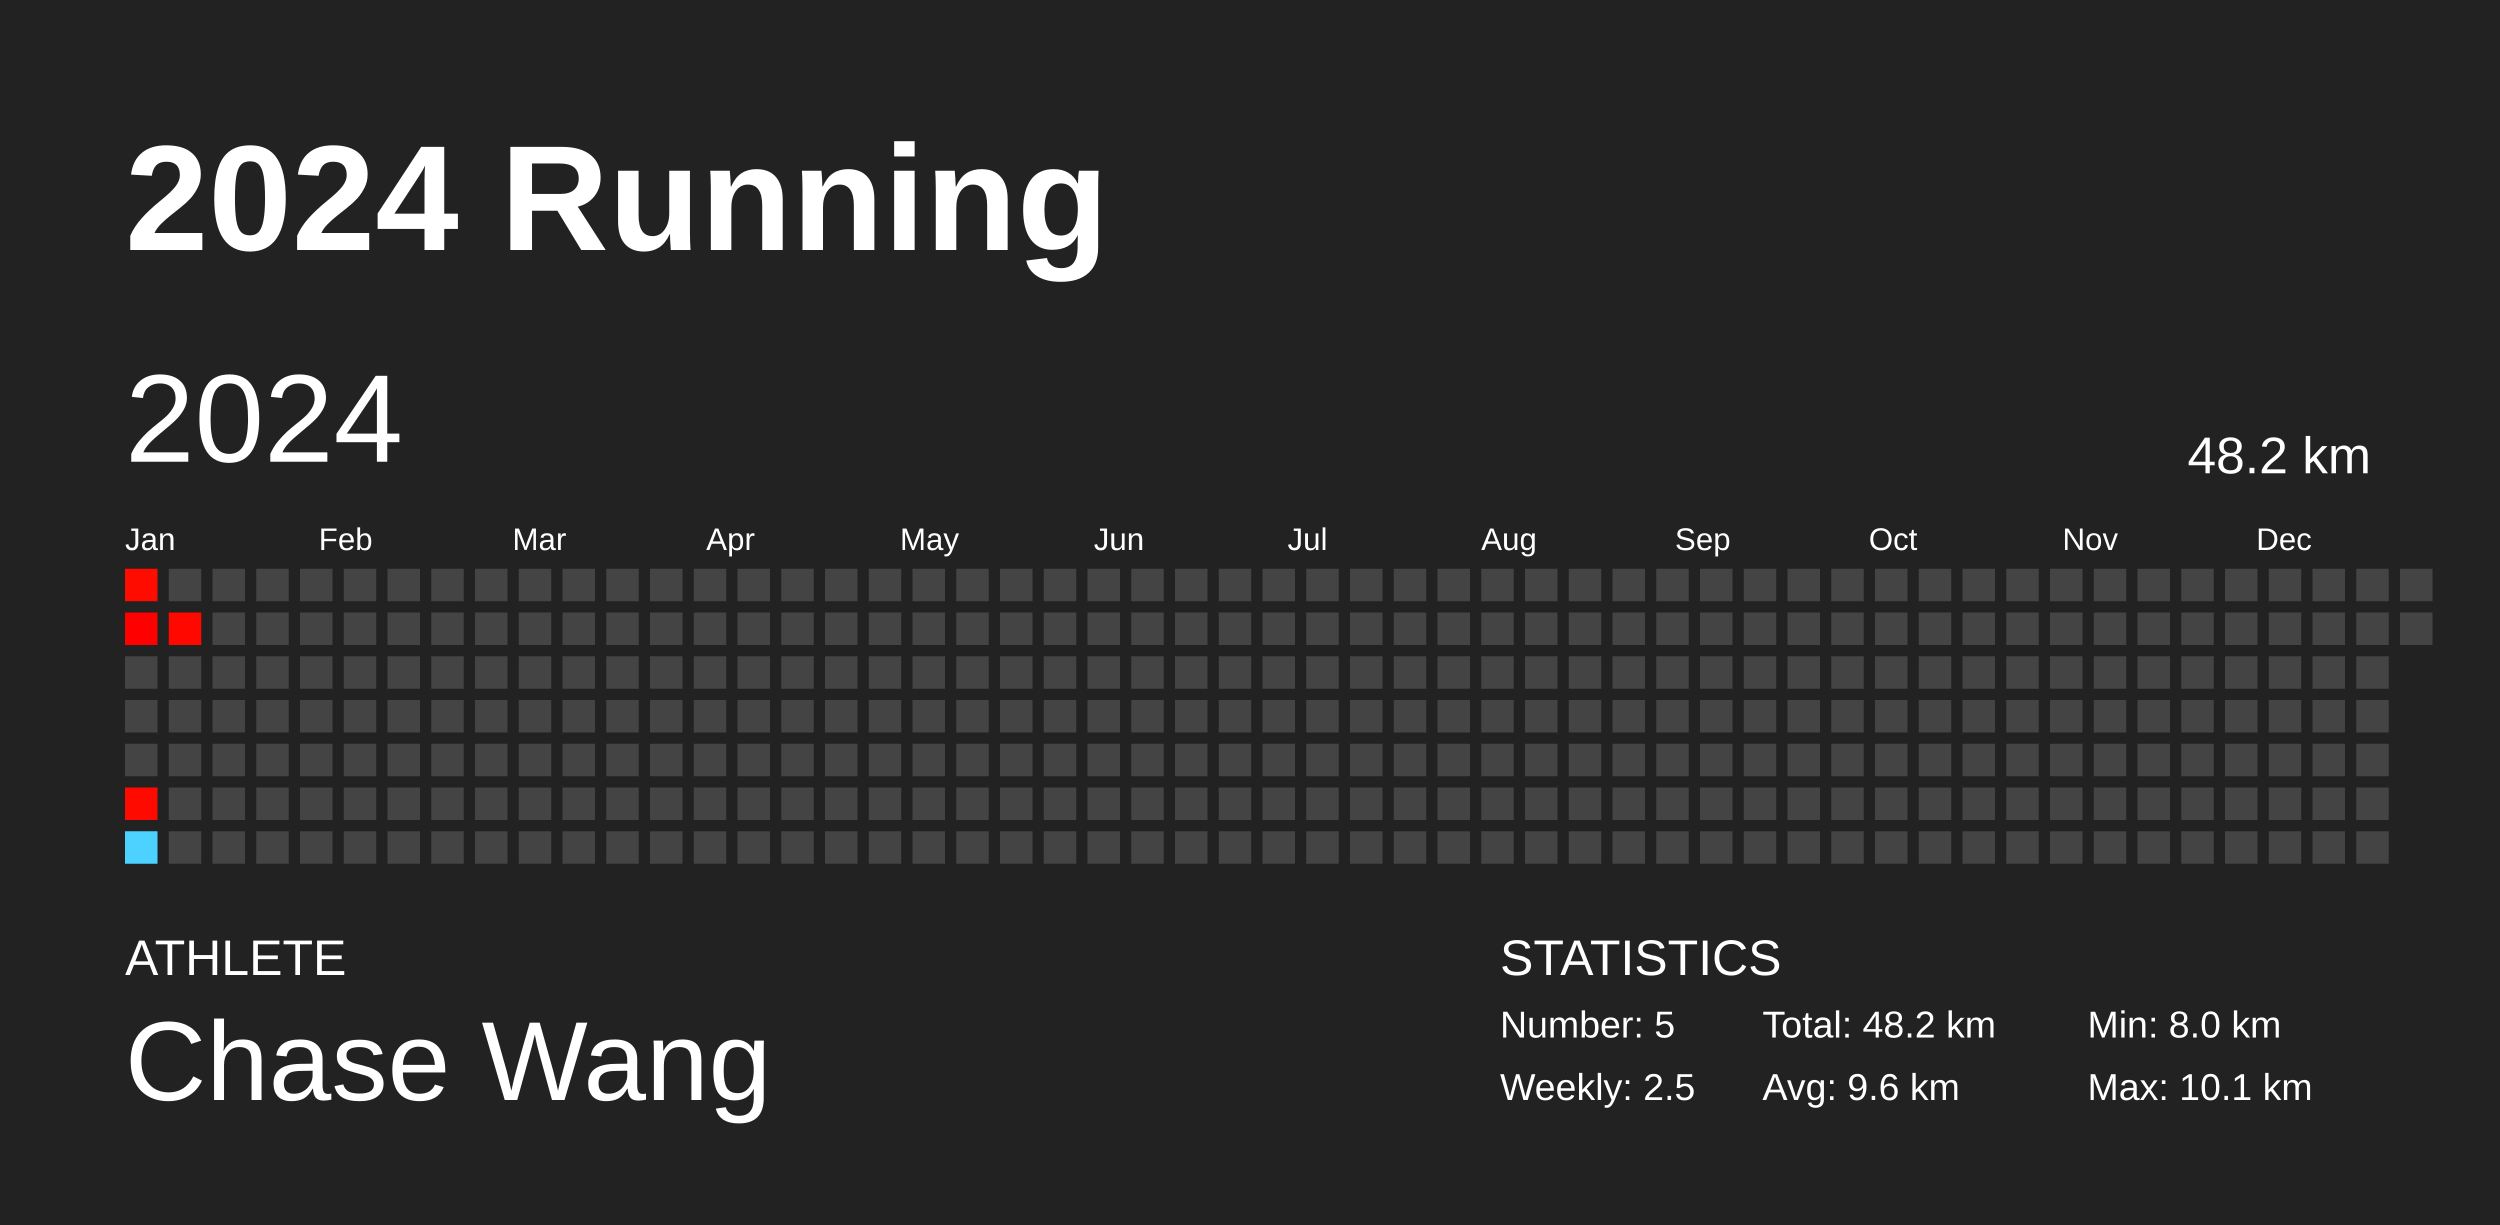
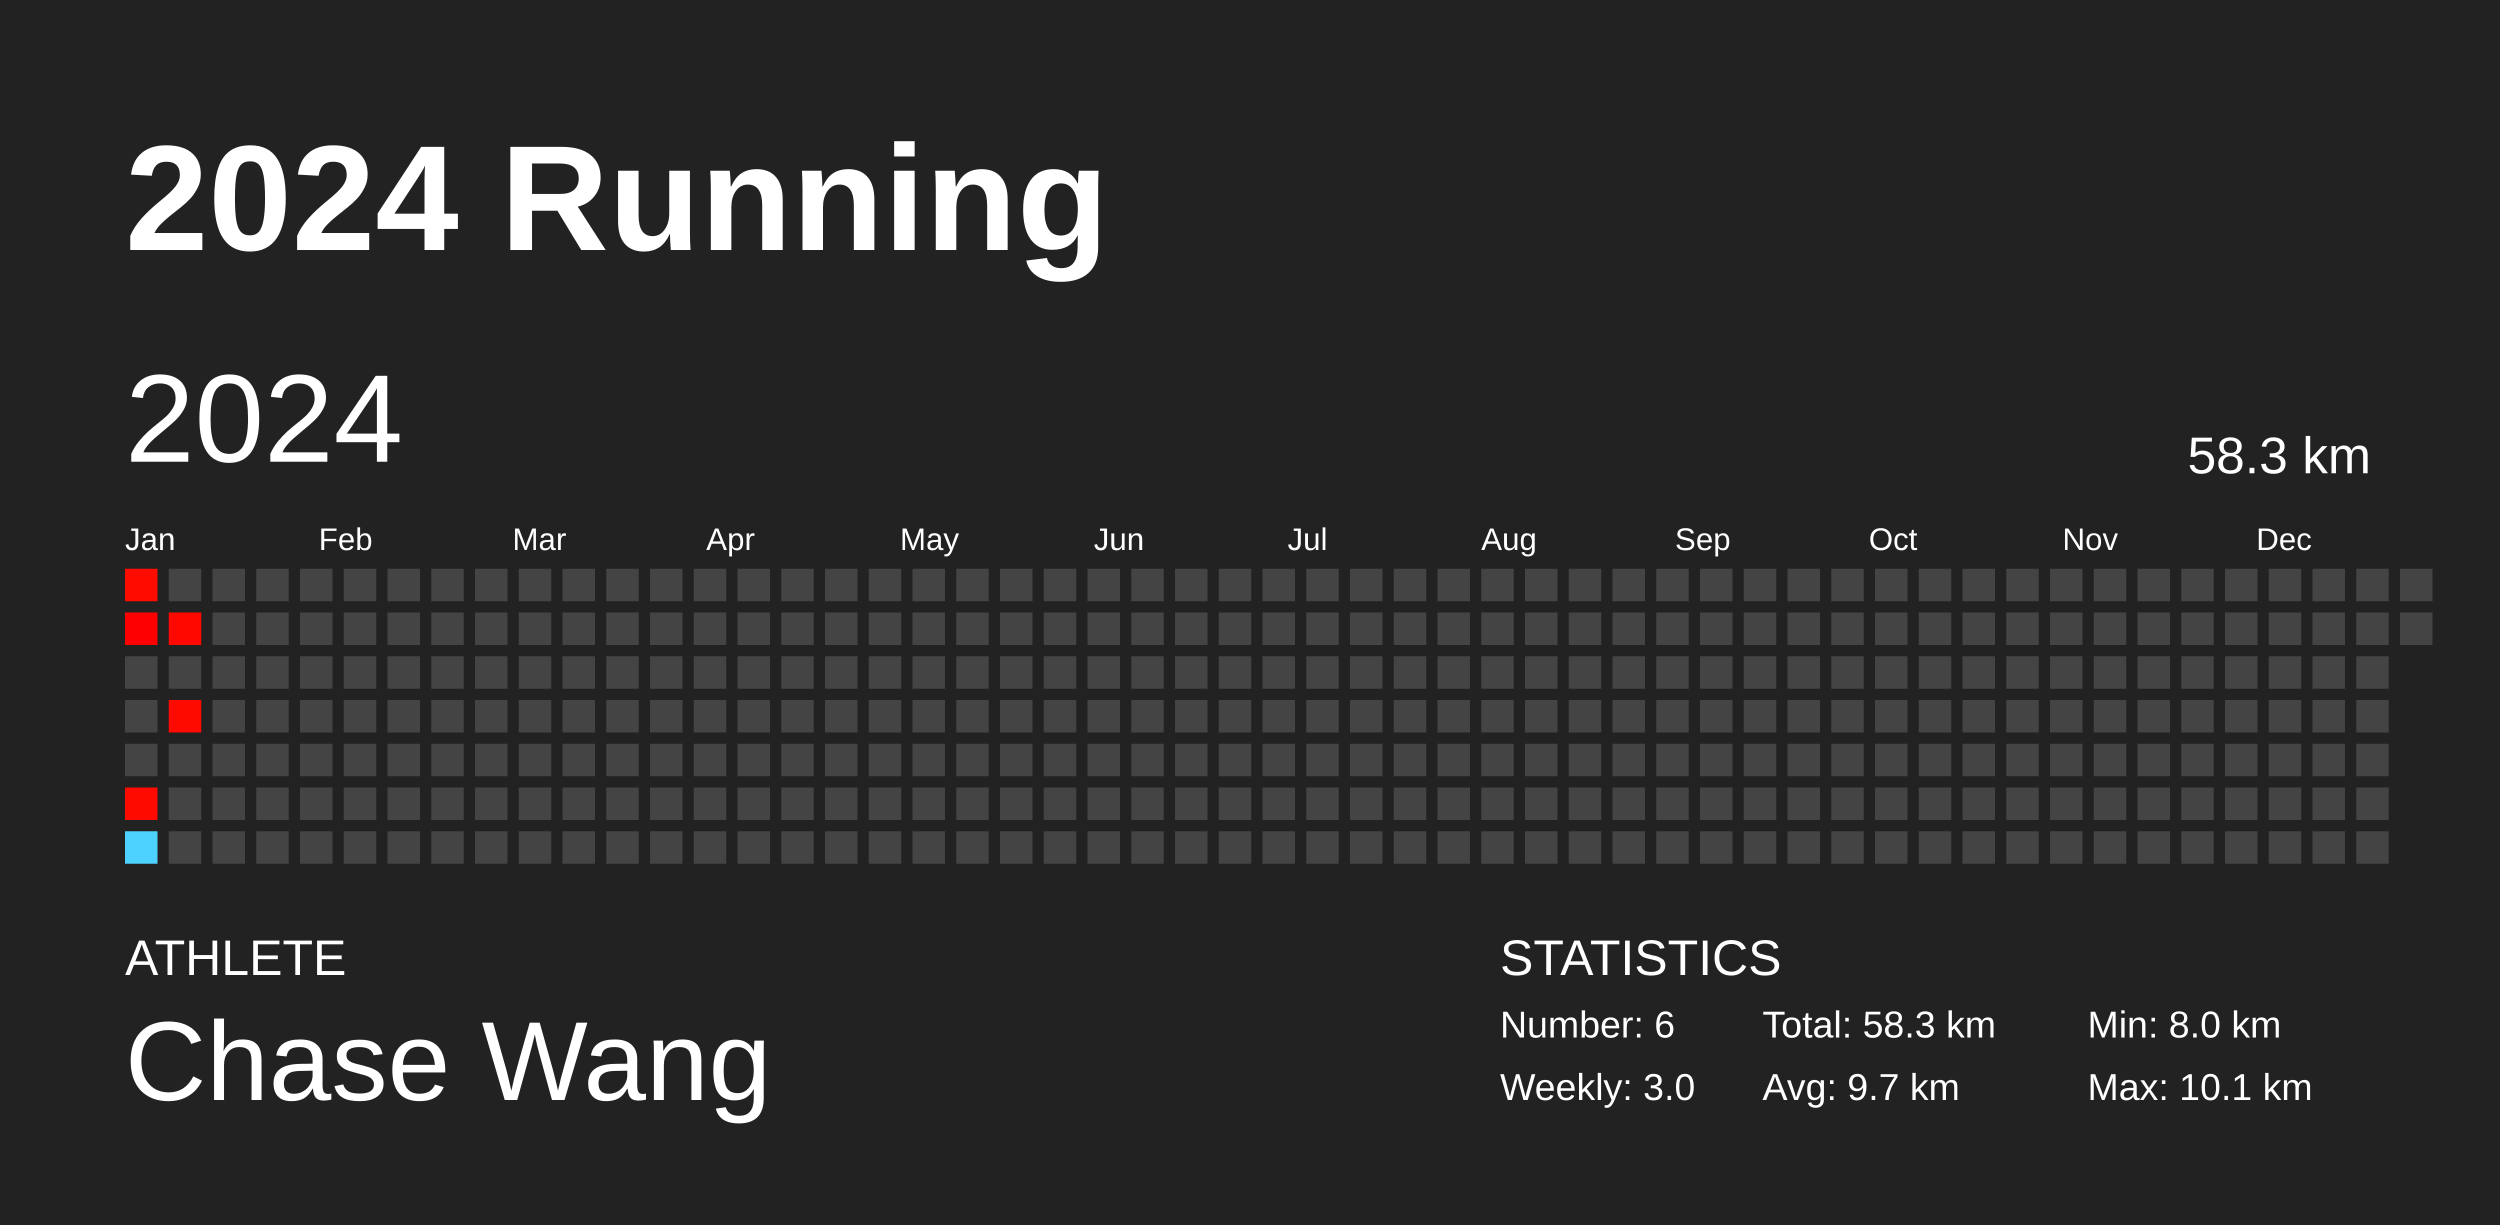
<svg xmlns="http://www.w3.org/2000/svg" baseProfile="full" height="98mm" version="1.1" viewBox="0,0,200,98" width="200mm">
  <defs />
  <rect fill="#222222" height="98" width="200" x="0" y="0" />
  <text fill="#FFFFFF" style="font-size:12px; font-family:Arial; font-weight:bold;" x="10" y="20">2024 Running</text>
  <text fill="#FFFFFF" style="font-size:4px; font-family:Arial" x="10" y="78">ATHLETE</text>
  <text fill="#FFFFFF" style="font-size:9px; font-family:Arial" x="10" y="88">Chase Wang</text>
  <text fill="#FFFFFF" style="font-size:4px; font-family:Arial" x="120" y="78">STATISTICS</text>
-   <text fill="#FFFFFF" style="font-size:3px; font-family:Arial" x="120" y="83">Number: 5</text>
-   <text fill="#FFFFFF" style="font-size:3px; font-family:Arial" x="120" y="88">Weekly: 2.5</text>
-   <text fill="#FFFFFF" style="font-size:3px; font-family:Arial" x="141" y="83">Total: 48.2 km</text>
-   <text fill="#FFFFFF" style="font-size:3px; font-family:Arial" x="141" y="88">Avg: 9.6 km</text>
+   <text fill="#FFFFFF" style="font-size:3px; font-family:Arial" x="120" y="83">Number: 6</text>
+   <text fill="#FFFFFF" style="font-size:3px; font-family:Arial" x="120" y="88">Weekly: 3.0</text>
+   <text fill="#FFFFFF" style="font-size:3px; font-family:Arial" x="141" y="83">Total: 58.3 km</text>
+   <text fill="#FFFFFF" style="font-size:3px; font-family:Arial" x="141" y="88">Avg: 9.7 km</text>
  <text fill="#FFFFFF" style="font-size:3px; font-family:Arial" x="167" y="83">Min: 8.0 km</text>
  <text fill="#FFFFFF" style="font-size:3px; font-family:Arial" x="167" y="88">Max: 10.1 km</text>
  <text dominant-baseline="hanging" fill="#FFFFFF" style="font-size:10.0px; font-family:Arial;" x="10" y="30">2024</text>
-   <text dominant-baseline="hanging" fill="#FFFFFF" style="font-size:4.125px; font-family:Arial;" x="175" y="35">48.2 km</text>
+   <text dominant-baseline="hanging" fill="#FFFFFF" style="font-size:4.125px; font-family:Arial;" x="175" y="35">58.3 km</text>
  <text fill="#FFFFFF" style="font-size:2.5px; font-family:Arial" x="10.0" y="44">Jan</text>
  <text fill="#FFFFFF" style="font-size:2.5px; font-family:Arial" x="25.5" y="44">Feb</text>
  <text fill="#FFFFFF" style="font-size:2.5px; font-family:Arial" x="41.0" y="44">Mar</text>
  <text fill="#FFFFFF" style="font-size:2.5px; font-family:Arial" x="56.5" y="44">Apr</text>
  <text fill="#FFFFFF" style="font-size:2.5px; font-family:Arial" x="72.0" y="44">May</text>
  <text fill="#FFFFFF" style="font-size:2.5px; font-family:Arial" x="87.5" y="44">Jun</text>
  <text fill="#FFFFFF" style="font-size:2.5px; font-family:Arial" x="103.0" y="44">Jul</text>
  <text fill="#FFFFFF" style="font-size:2.5px; font-family:Arial" x="118.5" y="44">Aug</text>
  <text fill="#FFFFFF" style="font-size:2.5px; font-family:Arial" x="134.0" y="44">Sep</text>
  <text fill="#FFFFFF" style="font-size:2.5px; font-family:Arial" x="149.5" y="44">Oct</text>
  <text fill="#FFFFFF" style="font-size:2.5px; font-family:Arial" x="165.0" y="44">Nov</text>
  <text fill="#FFFFFF" style="font-size:2.5px; font-family:Arial" x="180.5" y="44">Dec</text>
  <rect fill="#ff0c00" height="2.6" width="2.6" x="10.0" y="45.5" />
  <rect fill="#ff0000" height="2.6" width="2.6" x="10.0" y="49.0" />
  <rect fill="#444444" height="2.6" width="2.6" x="10.0" y="52.5" />
  <rect fill="#444444" height="2.6" width="2.6" x="10.0" y="56.0" />
  <rect fill="#444444" height="2.6" width="2.6" x="10.0" y="59.5" />
  <rect fill="#ff0a00" height="2.6" width="2.6" x="10.0" y="63.0" />
  <rect fill="#4dd2ff" height="2.6" width="2.6" x="10.0" y="66.5" />
  <rect fill="#444444" height="2.6" width="2.6" x="13.5" y="45.5" />
  <rect fill="#ff0800" height="2.6" width="2.6" x="13.5" y="49.0" />
  <rect fill="#444444" height="2.6" width="2.6" x="13.5" y="52.5" />
-   <rect fill="#444444" height="2.6" width="2.6" x="13.5" y="56.0" />
+   <rect fill="#ff0a00" height="2.6" width="2.6" x="13.5" y="56.0" />
  <rect fill="#444444" height="2.6" width="2.6" x="13.5" y="59.5" />
  <rect fill="#444444" height="2.6" width="2.6" x="13.5" y="63.0" />
  <rect fill="#444444" height="2.6" width="2.6" x="13.5" y="66.5" />
  <rect fill="#444444" height="2.6" width="2.6" x="17.0" y="45.5" />
  <rect fill="#444444" height="2.6" width="2.6" x="17.0" y="49.0" />
  <rect fill="#444444" height="2.6" width="2.6" x="17.0" y="52.5" />
  <rect fill="#444444" height="2.6" width="2.6" x="17.0" y="56.0" />
  <rect fill="#444444" height="2.6" width="2.6" x="17.0" y="59.5" />
  <rect fill="#444444" height="2.6" width="2.6" x="17.0" y="63.0" />
  <rect fill="#444444" height="2.6" width="2.6" x="17.0" y="66.5" />
  <rect fill="#444444" height="2.6" width="2.6" x="20.5" y="45.5" />
  <rect fill="#444444" height="2.6" width="2.6" x="20.5" y="49.0" />
  <rect fill="#444444" height="2.6" width="2.6" x="20.5" y="52.5" />
  <rect fill="#444444" height="2.6" width="2.6" x="20.5" y="56.0" />
  <rect fill="#444444" height="2.6" width="2.6" x="20.5" y="59.5" />
  <rect fill="#444444" height="2.6" width="2.6" x="20.5" y="63.0" />
  <rect fill="#444444" height="2.6" width="2.6" x="20.5" y="66.5" />
  <rect fill="#444444" height="2.6" width="2.6" x="24.0" y="45.5" />
  <rect fill="#444444" height="2.6" width="2.6" x="24.0" y="49.0" />
  <rect fill="#444444" height="2.6" width="2.6" x="24.0" y="52.5" />
  <rect fill="#444444" height="2.6" width="2.6" x="24.0" y="56.0" />
  <rect fill="#444444" height="2.6" width="2.6" x="24.0" y="59.5" />
  <rect fill="#444444" height="2.6" width="2.6" x="24.0" y="63.0" />
  <rect fill="#444444" height="2.6" width="2.6" x="24.0" y="66.5" />
  <rect fill="#444444" height="2.6" width="2.6" x="27.5" y="45.5" />
  <rect fill="#444444" height="2.6" width="2.6" x="27.5" y="49.0" />
  <rect fill="#444444" height="2.6" width="2.6" x="27.5" y="52.5" />
  <rect fill="#444444" height="2.6" width="2.6" x="27.5" y="56.0" />
  <rect fill="#444444" height="2.6" width="2.6" x="27.5" y="59.5" />
  <rect fill="#444444" height="2.6" width="2.6" x="27.5" y="63.0" />
  <rect fill="#444444" height="2.6" width="2.6" x="27.5" y="66.5" />
  <rect fill="#444444" height="2.6" width="2.6" x="31.0" y="45.5" />
  <rect fill="#444444" height="2.6" width="2.6" x="31.0" y="49.0" />
  <rect fill="#444444" height="2.6" width="2.6" x="31.0" y="52.5" />
  <rect fill="#444444" height="2.6" width="2.6" x="31.0" y="56.0" />
  <rect fill="#444444" height="2.6" width="2.6" x="31.0" y="59.5" />
  <rect fill="#444444" height="2.6" width="2.6" x="31.0" y="63.0" />
  <rect fill="#444444" height="2.6" width="2.6" x="31.0" y="66.5" />
  <rect fill="#444444" height="2.6" width="2.6" x="34.5" y="45.5" />
  <rect fill="#444444" height="2.6" width="2.6" x="34.5" y="49.0" />
  <rect fill="#444444" height="2.6" width="2.6" x="34.5" y="52.5" />
  <rect fill="#444444" height="2.6" width="2.6" x="34.5" y="56.0" />
  <rect fill="#444444" height="2.6" width="2.6" x="34.5" y="59.5" />
  <rect fill="#444444" height="2.6" width="2.6" x="34.5" y="63.0" />
  <rect fill="#444444" height="2.6" width="2.6" x="34.5" y="66.5" />
  <rect fill="#444444" height="2.6" width="2.6" x="38.0" y="45.5" />
  <rect fill="#444444" height="2.6" width="2.6" x="38.0" y="49.0" />
  <rect fill="#444444" height="2.6" width="2.6" x="38.0" y="52.5" />
  <rect fill="#444444" height="2.6" width="2.6" x="38.0" y="56.0" />
  <rect fill="#444444" height="2.6" width="2.6" x="38.0" y="59.5" />
  <rect fill="#444444" height="2.6" width="2.6" x="38.0" y="63.0" />
  <rect fill="#444444" height="2.6" width="2.6" x="38.0" y="66.5" />
  <rect fill="#444444" height="2.6" width="2.6" x="41.5" y="45.5" />
  <rect fill="#444444" height="2.6" width="2.6" x="41.5" y="49.0" />
  <rect fill="#444444" height="2.6" width="2.6" x="41.5" y="52.5" />
  <rect fill="#444444" height="2.6" width="2.6" x="41.5" y="56.0" />
  <rect fill="#444444" height="2.6" width="2.6" x="41.5" y="59.5" />
  <rect fill="#444444" height="2.6" width="2.6" x="41.5" y="63.0" />
  <rect fill="#444444" height="2.6" width="2.6" x="41.5" y="66.5" />
  <rect fill="#444444" height="2.6" width="2.6" x="45.0" y="45.5" />
  <rect fill="#444444" height="2.6" width="2.6" x="45.0" y="49.0" />
  <rect fill="#444444" height="2.6" width="2.6" x="45.0" y="52.5" />
  <rect fill="#444444" height="2.6" width="2.6" x="45.0" y="56.0" />
  <rect fill="#444444" height="2.6" width="2.6" x="45.0" y="59.5" />
  <rect fill="#444444" height="2.6" width="2.6" x="45.0" y="63.0" />
  <rect fill="#444444" height="2.6" width="2.6" x="45.0" y="66.5" />
  <rect fill="#444444" height="2.6" width="2.6" x="48.5" y="45.5" />
  <rect fill="#444444" height="2.6" width="2.6" x="48.5" y="49.0" />
  <rect fill="#444444" height="2.6" width="2.6" x="48.5" y="52.5" />
  <rect fill="#444444" height="2.6" width="2.6" x="48.5" y="56.0" />
  <rect fill="#444444" height="2.6" width="2.6" x="48.5" y="59.5" />
  <rect fill="#444444" height="2.6" width="2.6" x="48.5" y="63.0" />
  <rect fill="#444444" height="2.6" width="2.6" x="48.5" y="66.5" />
  <rect fill="#444444" height="2.6" width="2.6" x="52.0" y="45.5" />
  <rect fill="#444444" height="2.6" width="2.6" x="52.0" y="49.0" />
  <rect fill="#444444" height="2.6" width="2.6" x="52.0" y="52.5" />
  <rect fill="#444444" height="2.6" width="2.6" x="52.0" y="56.0" />
  <rect fill="#444444" height="2.6" width="2.6" x="52.0" y="59.5" />
  <rect fill="#444444" height="2.6" width="2.6" x="52.0" y="63.0" />
  <rect fill="#444444" height="2.6" width="2.6" x="52.0" y="66.5" />
  <rect fill="#444444" height="2.6" width="2.6" x="55.5" y="45.5" />
  <rect fill="#444444" height="2.6" width="2.6" x="55.5" y="49.0" />
  <rect fill="#444444" height="2.6" width="2.6" x="55.5" y="52.5" />
  <rect fill="#444444" height="2.6" width="2.6" x="55.5" y="56.0" />
  <rect fill="#444444" height="2.6" width="2.6" x="55.5" y="59.5" />
  <rect fill="#444444" height="2.6" width="2.6" x="55.5" y="63.0" />
  <rect fill="#444444" height="2.6" width="2.6" x="55.5" y="66.5" />
  <rect fill="#444444" height="2.6" width="2.6" x="59.0" y="45.5" />
  <rect fill="#444444" height="2.6" width="2.6" x="59.0" y="49.0" />
  <rect fill="#444444" height="2.6" width="2.6" x="59.0" y="52.5" />
  <rect fill="#444444" height="2.6" width="2.6" x="59.0" y="56.0" />
  <rect fill="#444444" height="2.6" width="2.6" x="59.0" y="59.5" />
  <rect fill="#444444" height="2.6" width="2.6" x="59.0" y="63.0" />
  <rect fill="#444444" height="2.6" width="2.6" x="59.0" y="66.5" />
  <rect fill="#444444" height="2.6" width="2.6" x="62.5" y="45.5" />
  <rect fill="#444444" height="2.6" width="2.6" x="62.5" y="49.0" />
  <rect fill="#444444" height="2.6" width="2.6" x="62.5" y="52.5" />
  <rect fill="#444444" height="2.6" width="2.6" x="62.5" y="56.0" />
  <rect fill="#444444" height="2.6" width="2.6" x="62.5" y="59.5" />
  <rect fill="#444444" height="2.6" width="2.6" x="62.5" y="63.0" />
  <rect fill="#444444" height="2.6" width="2.6" x="62.5" y="66.5" />
  <rect fill="#444444" height="2.6" width="2.6" x="66.0" y="45.5" />
  <rect fill="#444444" height="2.6" width="2.6" x="66.0" y="49.0" />
  <rect fill="#444444" height="2.6" width="2.6" x="66.0" y="52.5" />
  <rect fill="#444444" height="2.6" width="2.6" x="66.0" y="56.0" />
  <rect fill="#444444" height="2.6" width="2.6" x="66.0" y="59.5" />
  <rect fill="#444444" height="2.6" width="2.6" x="66.0" y="63.0" />
  <rect fill="#444444" height="2.6" width="2.6" x="66.0" y="66.5" />
  <rect fill="#444444" height="2.6" width="2.6" x="69.5" y="45.5" />
  <rect fill="#444444" height="2.6" width="2.6" x="69.5" y="49.0" />
  <rect fill="#444444" height="2.6" width="2.6" x="69.5" y="52.5" />
  <rect fill="#444444" height="2.6" width="2.6" x="69.5" y="56.0" />
  <rect fill="#444444" height="2.6" width="2.6" x="69.5" y="59.5" />
  <rect fill="#444444" height="2.6" width="2.6" x="69.5" y="63.0" />
  <rect fill="#444444" height="2.6" width="2.6" x="69.5" y="66.5" />
  <rect fill="#444444" height="2.6" width="2.6" x="73.0" y="45.5" />
  <rect fill="#444444" height="2.6" width="2.6" x="73.0" y="49.0" />
  <rect fill="#444444" height="2.6" width="2.6" x="73.0" y="52.5" />
  <rect fill="#444444" height="2.6" width="2.6" x="73.0" y="56.0" />
  <rect fill="#444444" height="2.6" width="2.6" x="73.0" y="59.5" />
  <rect fill="#444444" height="2.6" width="2.6" x="73.0" y="63.0" />
  <rect fill="#444444" height="2.6" width="2.6" x="73.0" y="66.5" />
  <rect fill="#444444" height="2.6" width="2.6" x="76.5" y="45.5" />
  <rect fill="#444444" height="2.6" width="2.6" x="76.5" y="49.0" />
  <rect fill="#444444" height="2.6" width="2.6" x="76.5" y="52.5" />
  <rect fill="#444444" height="2.6" width="2.6" x="76.5" y="56.0" />
  <rect fill="#444444" height="2.6" width="2.6" x="76.5" y="59.5" />
  <rect fill="#444444" height="2.6" width="2.6" x="76.5" y="63.0" />
  <rect fill="#444444" height="2.6" width="2.6" x="76.5" y="66.5" />
  <rect fill="#444444" height="2.6" width="2.6" x="80.0" y="45.5" />
  <rect fill="#444444" height="2.6" width="2.6" x="80.0" y="49.0" />
  <rect fill="#444444" height="2.6" width="2.6" x="80.0" y="52.5" />
  <rect fill="#444444" height="2.6" width="2.6" x="80.0" y="56.0" />
  <rect fill="#444444" height="2.6" width="2.6" x="80.0" y="59.5" />
  <rect fill="#444444" height="2.6" width="2.6" x="80.0" y="63.0" />
  <rect fill="#444444" height="2.6" width="2.6" x="80.0" y="66.5" />
  <rect fill="#444444" height="2.6" width="2.6" x="83.5" y="45.5" />
  <rect fill="#444444" height="2.6" width="2.6" x="83.5" y="49.0" />
  <rect fill="#444444" height="2.6" width="2.6" x="83.5" y="52.5" />
  <rect fill="#444444" height="2.6" width="2.6" x="83.5" y="56.0" />
  <rect fill="#444444" height="2.6" width="2.6" x="83.5" y="59.5" />
  <rect fill="#444444" height="2.6" width="2.6" x="83.5" y="63.0" />
  <rect fill="#444444" height="2.6" width="2.6" x="83.5" y="66.5" />
  <rect fill="#444444" height="2.6" width="2.6" x="87.0" y="45.5" />
  <rect fill="#444444" height="2.6" width="2.6" x="87.0" y="49.0" />
  <rect fill="#444444" height="2.6" width="2.6" x="87.0" y="52.5" />
  <rect fill="#444444" height="2.6" width="2.6" x="87.0" y="56.0" />
  <rect fill="#444444" height="2.6" width="2.6" x="87.0" y="59.5" />
  <rect fill="#444444" height="2.6" width="2.6" x="87.0" y="63.0" />
  <rect fill="#444444" height="2.6" width="2.6" x="87.0" y="66.5" />
  <rect fill="#444444" height="2.6" width="2.6" x="90.5" y="45.5" />
  <rect fill="#444444" height="2.6" width="2.6" x="90.5" y="49.0" />
  <rect fill="#444444" height="2.6" width="2.6" x="90.5" y="52.5" />
  <rect fill="#444444" height="2.6" width="2.6" x="90.5" y="56.0" />
  <rect fill="#444444" height="2.6" width="2.6" x="90.5" y="59.5" />
  <rect fill="#444444" height="2.6" width="2.6" x="90.5" y="63.0" />
  <rect fill="#444444" height="2.6" width="2.6" x="90.5" y="66.5" />
  <rect fill="#444444" height="2.6" width="2.6" x="94.0" y="45.5" />
  <rect fill="#444444" height="2.6" width="2.6" x="94.0" y="49.0" />
  <rect fill="#444444" height="2.6" width="2.6" x="94.0" y="52.5" />
  <rect fill="#444444" height="2.6" width="2.6" x="94.0" y="56.0" />
  <rect fill="#444444" height="2.6" width="2.6" x="94.0" y="59.5" />
  <rect fill="#444444" height="2.6" width="2.6" x="94.0" y="63.0" />
  <rect fill="#444444" height="2.6" width="2.6" x="94.0" y="66.5" />
  <rect fill="#444444" height="2.6" width="2.6" x="97.5" y="45.5" />
  <rect fill="#444444" height="2.6" width="2.6" x="97.5" y="49.0" />
  <rect fill="#444444" height="2.6" width="2.6" x="97.5" y="52.5" />
  <rect fill="#444444" height="2.6" width="2.6" x="97.5" y="56.0" />
  <rect fill="#444444" height="2.6" width="2.6" x="97.5" y="59.5" />
  <rect fill="#444444" height="2.6" width="2.6" x="97.5" y="63.0" />
  <rect fill="#444444" height="2.6" width="2.6" x="97.5" y="66.5" />
  <rect fill="#444444" height="2.6" width="2.6" x="101.0" y="45.5" />
  <rect fill="#444444" height="2.6" width="2.6" x="101.0" y="49.0" />
  <rect fill="#444444" height="2.6" width="2.6" x="101.0" y="52.5" />
  <rect fill="#444444" height="2.6" width="2.6" x="101.0" y="56.0" />
  <rect fill="#444444" height="2.6" width="2.6" x="101.0" y="59.5" />
  <rect fill="#444444" height="2.6" width="2.6" x="101.0" y="63.0" />
  <rect fill="#444444" height="2.6" width="2.6" x="101.0" y="66.5" />
  <rect fill="#444444" height="2.6" width="2.6" x="104.5" y="45.5" />
  <rect fill="#444444" height="2.6" width="2.6" x="104.5" y="49.0" />
  <rect fill="#444444" height="2.6" width="2.6" x="104.5" y="52.5" />
  <rect fill="#444444" height="2.6" width="2.6" x="104.5" y="56.0" />
  <rect fill="#444444" height="2.6" width="2.6" x="104.5" y="59.5" />
  <rect fill="#444444" height="2.6" width="2.6" x="104.5" y="63.0" />
  <rect fill="#444444" height="2.6" width="2.6" x="104.5" y="66.5" />
  <rect fill="#444444" height="2.6" width="2.6" x="108.0" y="45.5" />
  <rect fill="#444444" height="2.6" width="2.6" x="108.0" y="49.0" />
  <rect fill="#444444" height="2.6" width="2.6" x="108.0" y="52.5" />
  <rect fill="#444444" height="2.6" width="2.6" x="108.0" y="56.0" />
  <rect fill="#444444" height="2.6" width="2.6" x="108.0" y="59.5" />
  <rect fill="#444444" height="2.6" width="2.6" x="108.0" y="63.0" />
  <rect fill="#444444" height="2.6" width="2.6" x="108.0" y="66.5" />
  <rect fill="#444444" height="2.6" width="2.6" x="111.5" y="45.5" />
  <rect fill="#444444" height="2.6" width="2.6" x="111.5" y="49.0" />
  <rect fill="#444444" height="2.6" width="2.6" x="111.5" y="52.5" />
  <rect fill="#444444" height="2.6" width="2.6" x="111.5" y="56.0" />
  <rect fill="#444444" height="2.6" width="2.6" x="111.5" y="59.5" />
  <rect fill="#444444" height="2.6" width="2.6" x="111.5" y="63.0" />
  <rect fill="#444444" height="2.6" width="2.6" x="111.5" y="66.5" />
  <rect fill="#444444" height="2.6" width="2.6" x="115.0" y="45.5" />
  <rect fill="#444444" height="2.6" width="2.6" x="115.0" y="49.0" />
  <rect fill="#444444" height="2.6" width="2.6" x="115.0" y="52.5" />
  <rect fill="#444444" height="2.6" width="2.6" x="115.0" y="56.0" />
  <rect fill="#444444" height="2.6" width="2.6" x="115.0" y="59.5" />
  <rect fill="#444444" height="2.6" width="2.6" x="115.0" y="63.0" />
  <rect fill="#444444" height="2.6" width="2.6" x="115.0" y="66.5" />
  <rect fill="#444444" height="2.6" width="2.6" x="118.5" y="45.5" />
  <rect fill="#444444" height="2.6" width="2.6" x="118.5" y="49.0" />
  <rect fill="#444444" height="2.6" width="2.6" x="118.5" y="52.5" />
  <rect fill="#444444" height="2.6" width="2.6" x="118.5" y="56.0" />
  <rect fill="#444444" height="2.6" width="2.6" x="118.5" y="59.5" />
  <rect fill="#444444" height="2.6" width="2.6" x="118.5" y="63.0" />
  <rect fill="#444444" height="2.6" width="2.6" x="118.5" y="66.5" />
  <rect fill="#444444" height="2.6" width="2.6" x="122.0" y="45.5" />
  <rect fill="#444444" height="2.6" width="2.6" x="122.0" y="49.0" />
  <rect fill="#444444" height="2.6" width="2.6" x="122.0" y="52.5" />
  <rect fill="#444444" height="2.6" width="2.6" x="122.0" y="56.0" />
  <rect fill="#444444" height="2.6" width="2.6" x="122.0" y="59.5" />
  <rect fill="#444444" height="2.6" width="2.6" x="122.0" y="63.0" />
  <rect fill="#444444" height="2.6" width="2.6" x="122.0" y="66.5" />
  <rect fill="#444444" height="2.6" width="2.6" x="125.5" y="45.5" />
  <rect fill="#444444" height="2.6" width="2.6" x="125.5" y="49.0" />
  <rect fill="#444444" height="2.6" width="2.6" x="125.5" y="52.5" />
  <rect fill="#444444" height="2.6" width="2.6" x="125.5" y="56.0" />
  <rect fill="#444444" height="2.6" width="2.6" x="125.5" y="59.5" />
  <rect fill="#444444" height="2.6" width="2.6" x="125.5" y="63.0" />
  <rect fill="#444444" height="2.6" width="2.6" x="125.5" y="66.5" />
  <rect fill="#444444" height="2.6" width="2.6" x="129.0" y="45.5" />
  <rect fill="#444444" height="2.6" width="2.6" x="129.0" y="49.0" />
  <rect fill="#444444" height="2.6" width="2.6" x="129.0" y="52.5" />
  <rect fill="#444444" height="2.6" width="2.6" x="129.0" y="56.0" />
  <rect fill="#444444" height="2.6" width="2.6" x="129.0" y="59.5" />
  <rect fill="#444444" height="2.6" width="2.6" x="129.0" y="63.0" />
  <rect fill="#444444" height="2.6" width="2.6" x="129.0" y="66.5" />
  <rect fill="#444444" height="2.6" width="2.6" x="132.5" y="45.5" />
  <rect fill="#444444" height="2.6" width="2.6" x="132.5" y="49.0" />
  <rect fill="#444444" height="2.6" width="2.6" x="132.5" y="52.5" />
  <rect fill="#444444" height="2.6" width="2.6" x="132.5" y="56.0" />
  <rect fill="#444444" height="2.6" width="2.6" x="132.5" y="59.5" />
  <rect fill="#444444" height="2.6" width="2.6" x="132.5" y="63.0" />
  <rect fill="#444444" height="2.6" width="2.6" x="132.5" y="66.5" />
  <rect fill="#444444" height="2.6" width="2.6" x="136.0" y="45.5" />
  <rect fill="#444444" height="2.6" width="2.6" x="136.0" y="49.0" />
  <rect fill="#444444" height="2.6" width="2.6" x="136.0" y="52.5" />
  <rect fill="#444444" height="2.6" width="2.6" x="136.0" y="56.0" />
  <rect fill="#444444" height="2.6" width="2.6" x="136.0" y="59.5" />
  <rect fill="#444444" height="2.6" width="2.6" x="136.0" y="63.0" />
  <rect fill="#444444" height="2.6" width="2.6" x="136.0" y="66.5" />
  <rect fill="#444444" height="2.6" width="2.6" x="139.5" y="45.5" />
  <rect fill="#444444" height="2.6" width="2.6" x="139.5" y="49.0" />
  <rect fill="#444444" height="2.6" width="2.6" x="139.5" y="52.5" />
  <rect fill="#444444" height="2.6" width="2.6" x="139.5" y="56.0" />
  <rect fill="#444444" height="2.6" width="2.6" x="139.5" y="59.5" />
  <rect fill="#444444" height="2.6" width="2.6" x="139.5" y="63.0" />
  <rect fill="#444444" height="2.6" width="2.6" x="139.5" y="66.5" />
  <rect fill="#444444" height="2.6" width="2.6" x="143.0" y="45.5" />
  <rect fill="#444444" height="2.6" width="2.6" x="143.0" y="49.0" />
  <rect fill="#444444" height="2.6" width="2.6" x="143.0" y="52.5" />
  <rect fill="#444444" height="2.6" width="2.6" x="143.0" y="56.0" />
  <rect fill="#444444" height="2.6" width="2.6" x="143.0" y="59.5" />
  <rect fill="#444444" height="2.6" width="2.6" x="143.0" y="63.0" />
  <rect fill="#444444" height="2.6" width="2.6" x="143.0" y="66.5" />
  <rect fill="#444444" height="2.6" width="2.6" x="146.5" y="45.5" />
  <rect fill="#444444" height="2.6" width="2.6" x="146.5" y="49.0" />
  <rect fill="#444444" height="2.6" width="2.6" x="146.5" y="52.5" />
  <rect fill="#444444" height="2.6" width="2.6" x="146.5" y="56.0" />
  <rect fill="#444444" height="2.6" width="2.6" x="146.5" y="59.5" />
  <rect fill="#444444" height="2.6" width="2.6" x="146.5" y="63.0" />
  <rect fill="#444444" height="2.6" width="2.6" x="146.5" y="66.5" />
  <rect fill="#444444" height="2.6" width="2.6" x="150.0" y="45.5" />
  <rect fill="#444444" height="2.6" width="2.6" x="150.0" y="49.0" />
  <rect fill="#444444" height="2.6" width="2.6" x="150.0" y="52.5" />
  <rect fill="#444444" height="2.6" width="2.6" x="150.0" y="56.0" />
  <rect fill="#444444" height="2.6" width="2.6" x="150.0" y="59.5" />
  <rect fill="#444444" height="2.6" width="2.6" x="150.0" y="63.0" />
  <rect fill="#444444" height="2.6" width="2.6" x="150.0" y="66.5" />
  <rect fill="#444444" height="2.6" width="2.6" x="153.5" y="45.5" />
  <rect fill="#444444" height="2.6" width="2.6" x="153.5" y="49.0" />
  <rect fill="#444444" height="2.6" width="2.6" x="153.5" y="52.5" />
  <rect fill="#444444" height="2.6" width="2.6" x="153.5" y="56.0" />
  <rect fill="#444444" height="2.6" width="2.6" x="153.5" y="59.5" />
  <rect fill="#444444" height="2.6" width="2.6" x="153.5" y="63.0" />
  <rect fill="#444444" height="2.6" width="2.6" x="153.5" y="66.5" />
  <rect fill="#444444" height="2.6" width="2.6" x="157.0" y="45.5" />
  <rect fill="#444444" height="2.6" width="2.6" x="157.0" y="49.0" />
  <rect fill="#444444" height="2.6" width="2.6" x="157.0" y="52.5" />
  <rect fill="#444444" height="2.6" width="2.6" x="157.0" y="56.0" />
  <rect fill="#444444" height="2.6" width="2.6" x="157.0" y="59.5" />
  <rect fill="#444444" height="2.6" width="2.6" x="157.0" y="63.0" />
  <rect fill="#444444" height="2.6" width="2.6" x="157.0" y="66.5" />
  <rect fill="#444444" height="2.6" width="2.6" x="160.5" y="45.5" />
  <rect fill="#444444" height="2.6" width="2.6" x="160.5" y="49.0" />
  <rect fill="#444444" height="2.6" width="2.6" x="160.5" y="52.5" />
  <rect fill="#444444" height="2.6" width="2.6" x="160.5" y="56.0" />
  <rect fill="#444444" height="2.6" width="2.6" x="160.5" y="59.5" />
  <rect fill="#444444" height="2.6" width="2.6" x="160.5" y="63.0" />
  <rect fill="#444444" height="2.6" width="2.6" x="160.5" y="66.5" />
  <rect fill="#444444" height="2.6" width="2.6" x="164.0" y="45.5" />
  <rect fill="#444444" height="2.6" width="2.6" x="164.0" y="49.0" />
  <rect fill="#444444" height="2.6" width="2.6" x="164.0" y="52.5" />
  <rect fill="#444444" height="2.6" width="2.6" x="164.0" y="56.0" />
  <rect fill="#444444" height="2.6" width="2.6" x="164.0" y="59.5" />
  <rect fill="#444444" height="2.6" width="2.6" x="164.0" y="63.0" />
  <rect fill="#444444" height="2.6" width="2.6" x="164.0" y="66.5" />
  <rect fill="#444444" height="2.6" width="2.6" x="167.5" y="45.5" />
  <rect fill="#444444" height="2.6" width="2.6" x="167.5" y="49.0" />
  <rect fill="#444444" height="2.6" width="2.6" x="167.5" y="52.5" />
  <rect fill="#444444" height="2.6" width="2.6" x="167.5" y="56.0" />
  <rect fill="#444444" height="2.6" width="2.6" x="167.5" y="59.5" />
  <rect fill="#444444" height="2.6" width="2.6" x="167.5" y="63.0" />
  <rect fill="#444444" height="2.6" width="2.6" x="167.5" y="66.5" />
  <rect fill="#444444" height="2.6" width="2.6" x="171.0" y="45.5" />
  <rect fill="#444444" height="2.6" width="2.6" x="171.0" y="49.0" />
  <rect fill="#444444" height="2.6" width="2.6" x="171.0" y="52.5" />
  <rect fill="#444444" height="2.6" width="2.6" x="171.0" y="56.0" />
  <rect fill="#444444" height="2.6" width="2.6" x="171.0" y="59.5" />
  <rect fill="#444444" height="2.6" width="2.6" x="171.0" y="63.0" />
  <rect fill="#444444" height="2.6" width="2.6" x="171.0" y="66.5" />
  <rect fill="#444444" height="2.6" width="2.6" x="174.5" y="45.5" />
  <rect fill="#444444" height="2.6" width="2.6" x="174.5" y="49.0" />
  <rect fill="#444444" height="2.6" width="2.6" x="174.5" y="52.5" />
  <rect fill="#444444" height="2.6" width="2.6" x="174.5" y="56.0" />
  <rect fill="#444444" height="2.6" width="2.6" x="174.5" y="59.5" />
  <rect fill="#444444" height="2.6" width="2.6" x="174.5" y="63.0" />
  <rect fill="#444444" height="2.6" width="2.6" x="174.5" y="66.5" />
  <rect fill="#444444" height="2.6" width="2.6" x="178.0" y="45.5" />
  <rect fill="#444444" height="2.6" width="2.6" x="178.0" y="49.0" />
  <rect fill="#444444" height="2.6" width="2.6" x="178.0" y="52.5" />
  <rect fill="#444444" height="2.6" width="2.6" x="178.0" y="56.0" />
  <rect fill="#444444" height="2.6" width="2.6" x="178.0" y="59.5" />
  <rect fill="#444444" height="2.6" width="2.6" x="178.0" y="63.0" />
  <rect fill="#444444" height="2.6" width="2.6" x="178.0" y="66.5" />
  <rect fill="#444444" height="2.6" width="2.6" x="181.5" y="45.5" />
  <rect fill="#444444" height="2.6" width="2.6" x="181.5" y="49.0" />
  <rect fill="#444444" height="2.6" width="2.6" x="181.5" y="52.5" />
  <rect fill="#444444" height="2.6" width="2.6" x="181.5" y="56.0" />
  <rect fill="#444444" height="2.6" width="2.6" x="181.5" y="59.5" />
  <rect fill="#444444" height="2.6" width="2.6" x="181.5" y="63.0" />
  <rect fill="#444444" height="2.6" width="2.6" x="181.5" y="66.5" />
  <rect fill="#444444" height="2.6" width="2.6" x="185.0" y="45.5" />
  <rect fill="#444444" height="2.6" width="2.6" x="185.0" y="49.0" />
  <rect fill="#444444" height="2.6" width="2.6" x="185.0" y="52.5" />
  <rect fill="#444444" height="2.6" width="2.6" x="185.0" y="56.0" />
  <rect fill="#444444" height="2.6" width="2.6" x="185.0" y="59.5" />
  <rect fill="#444444" height="2.6" width="2.6" x="185.0" y="63.0" />
  <rect fill="#444444" height="2.6" width="2.6" x="185.0" y="66.5" />
  <rect fill="#444444" height="2.6" width="2.6" x="188.5" y="45.5" />
  <rect fill="#444444" height="2.6" width="2.6" x="188.5" y="49.0" />
  <rect fill="#444444" height="2.6" width="2.6" x="188.5" y="52.5" />
  <rect fill="#444444" height="2.6" width="2.6" x="188.5" y="56.0" />
  <rect fill="#444444" height="2.6" width="2.6" x="188.5" y="59.5" />
  <rect fill="#444444" height="2.6" width="2.6" x="188.5" y="63.0" />
  <rect fill="#444444" height="2.6" width="2.6" x="188.5" y="66.5" />
  <rect fill="#444444" height="2.6" width="2.6" x="192.0" y="45.5" />
  <rect fill="#444444" height="2.6" width="2.6" x="192.0" y="49.0" />
</svg>
